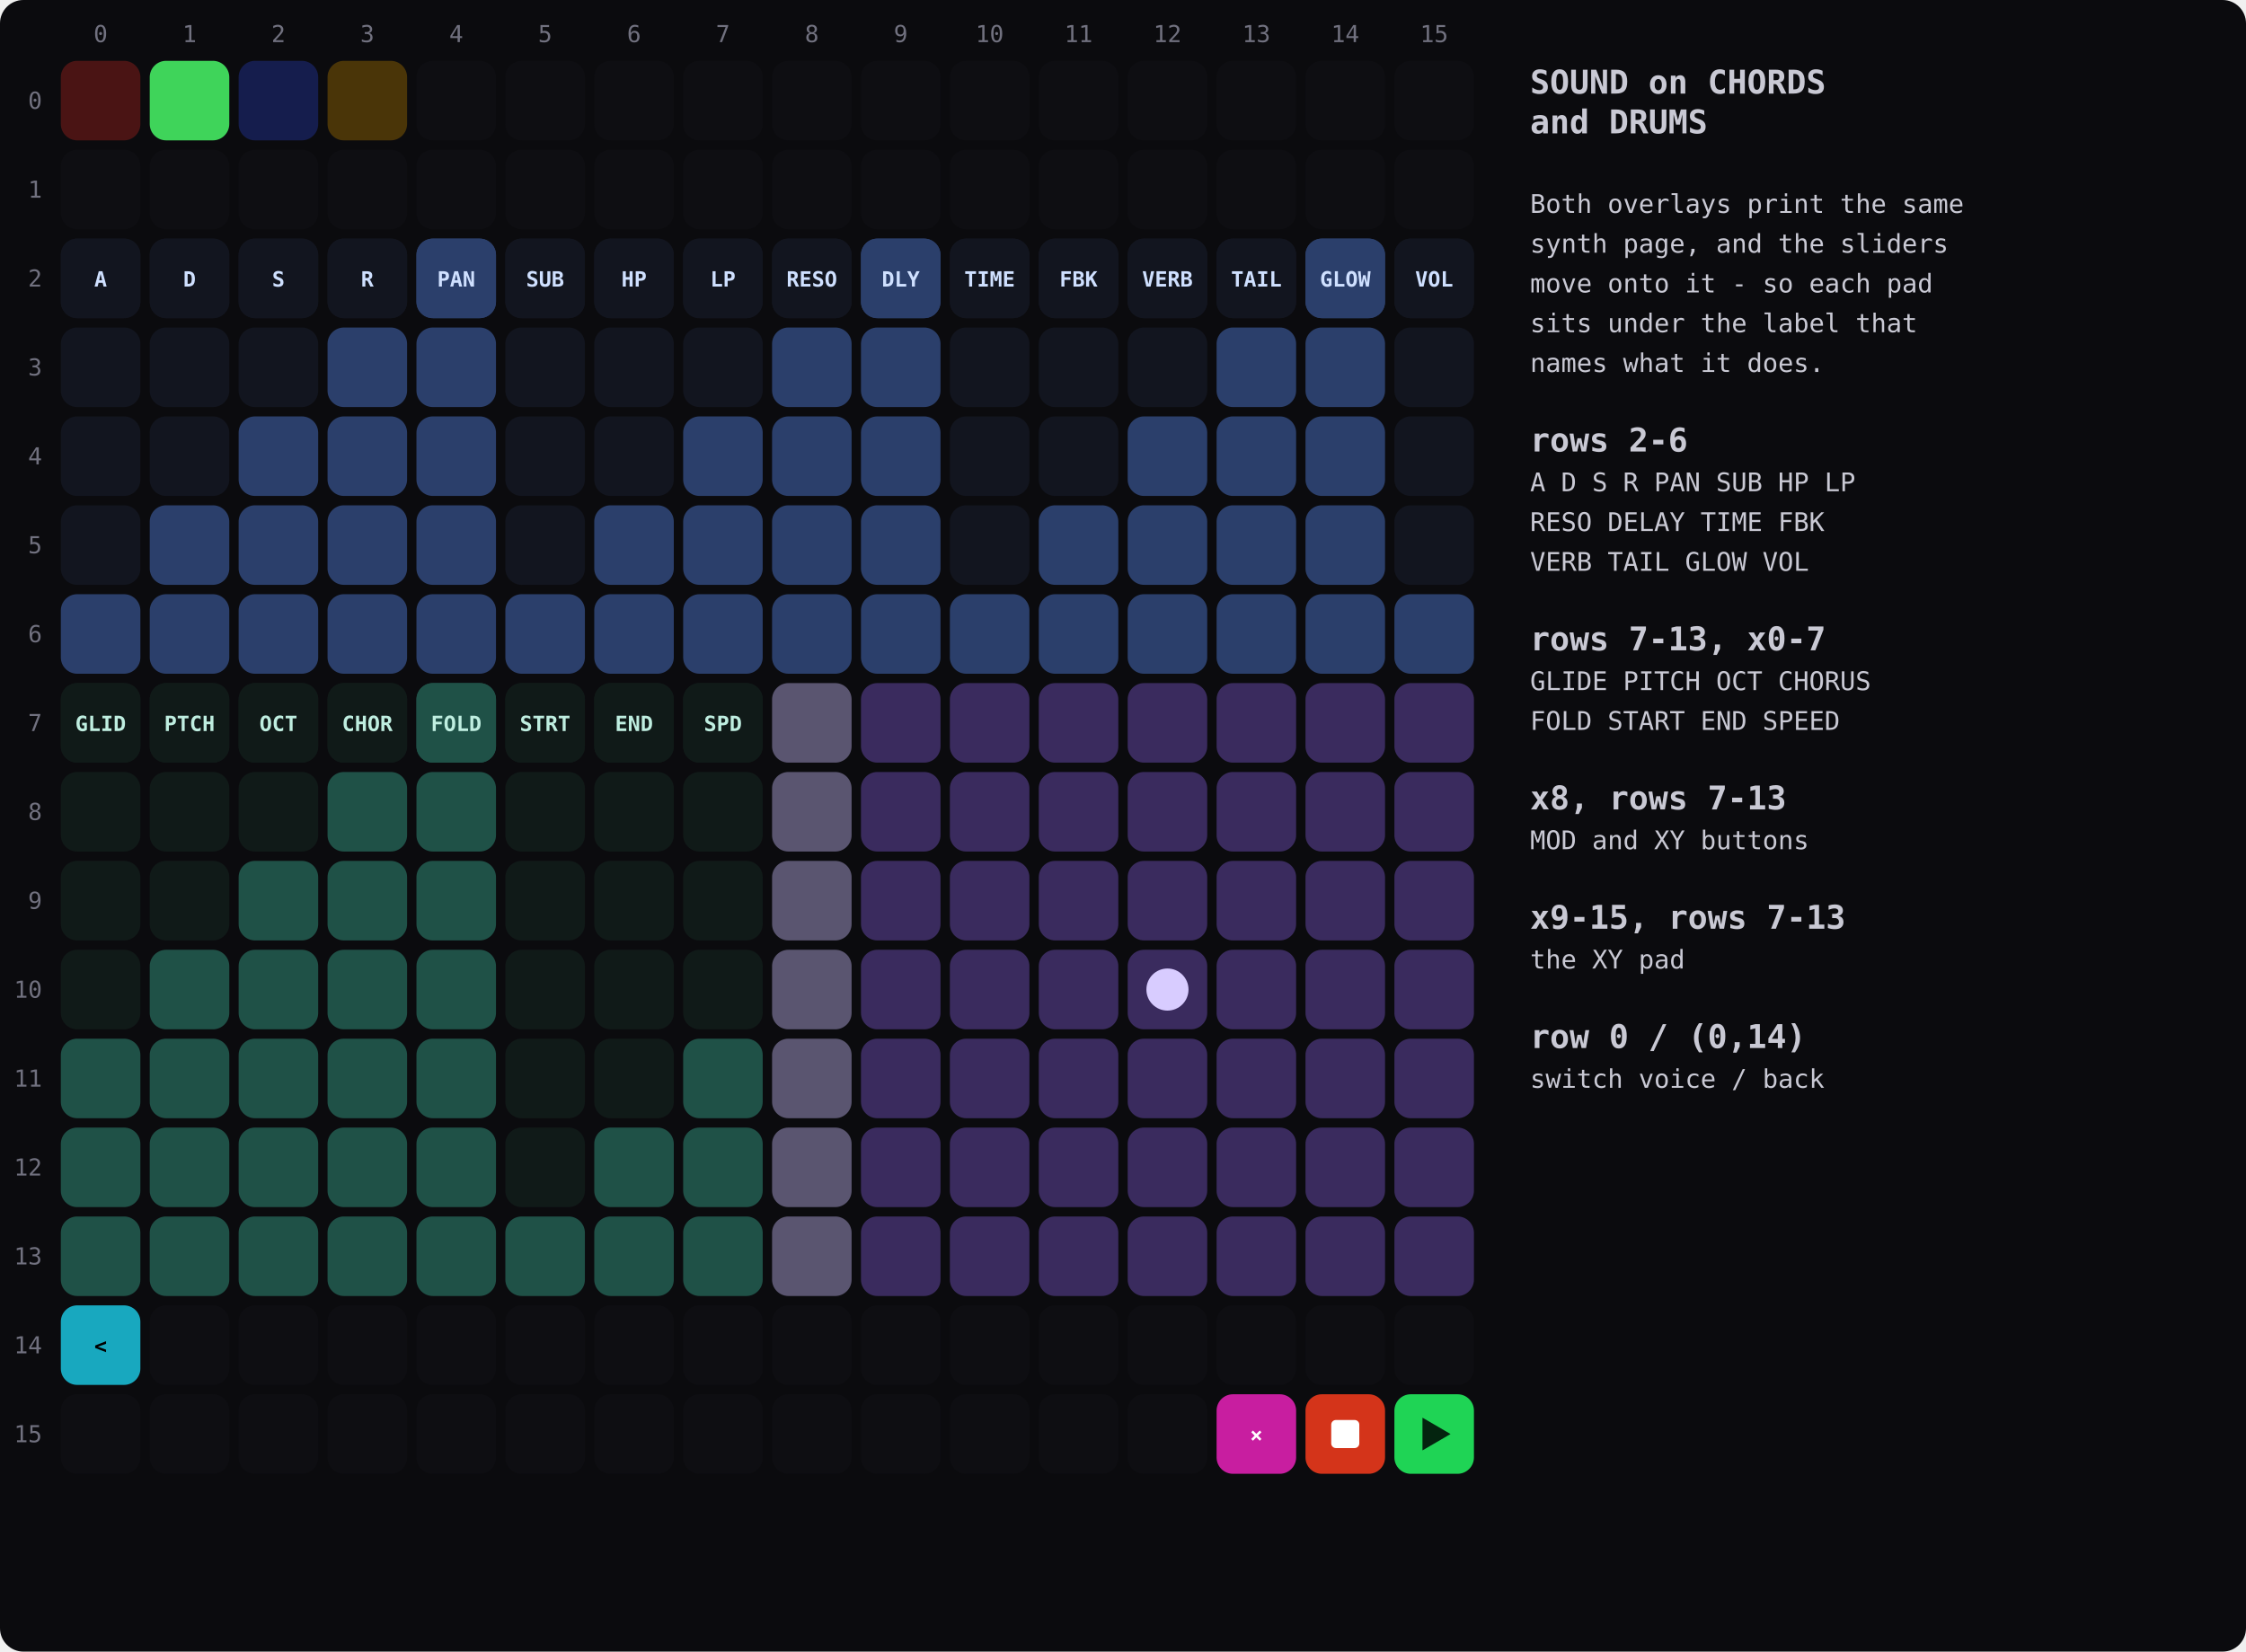
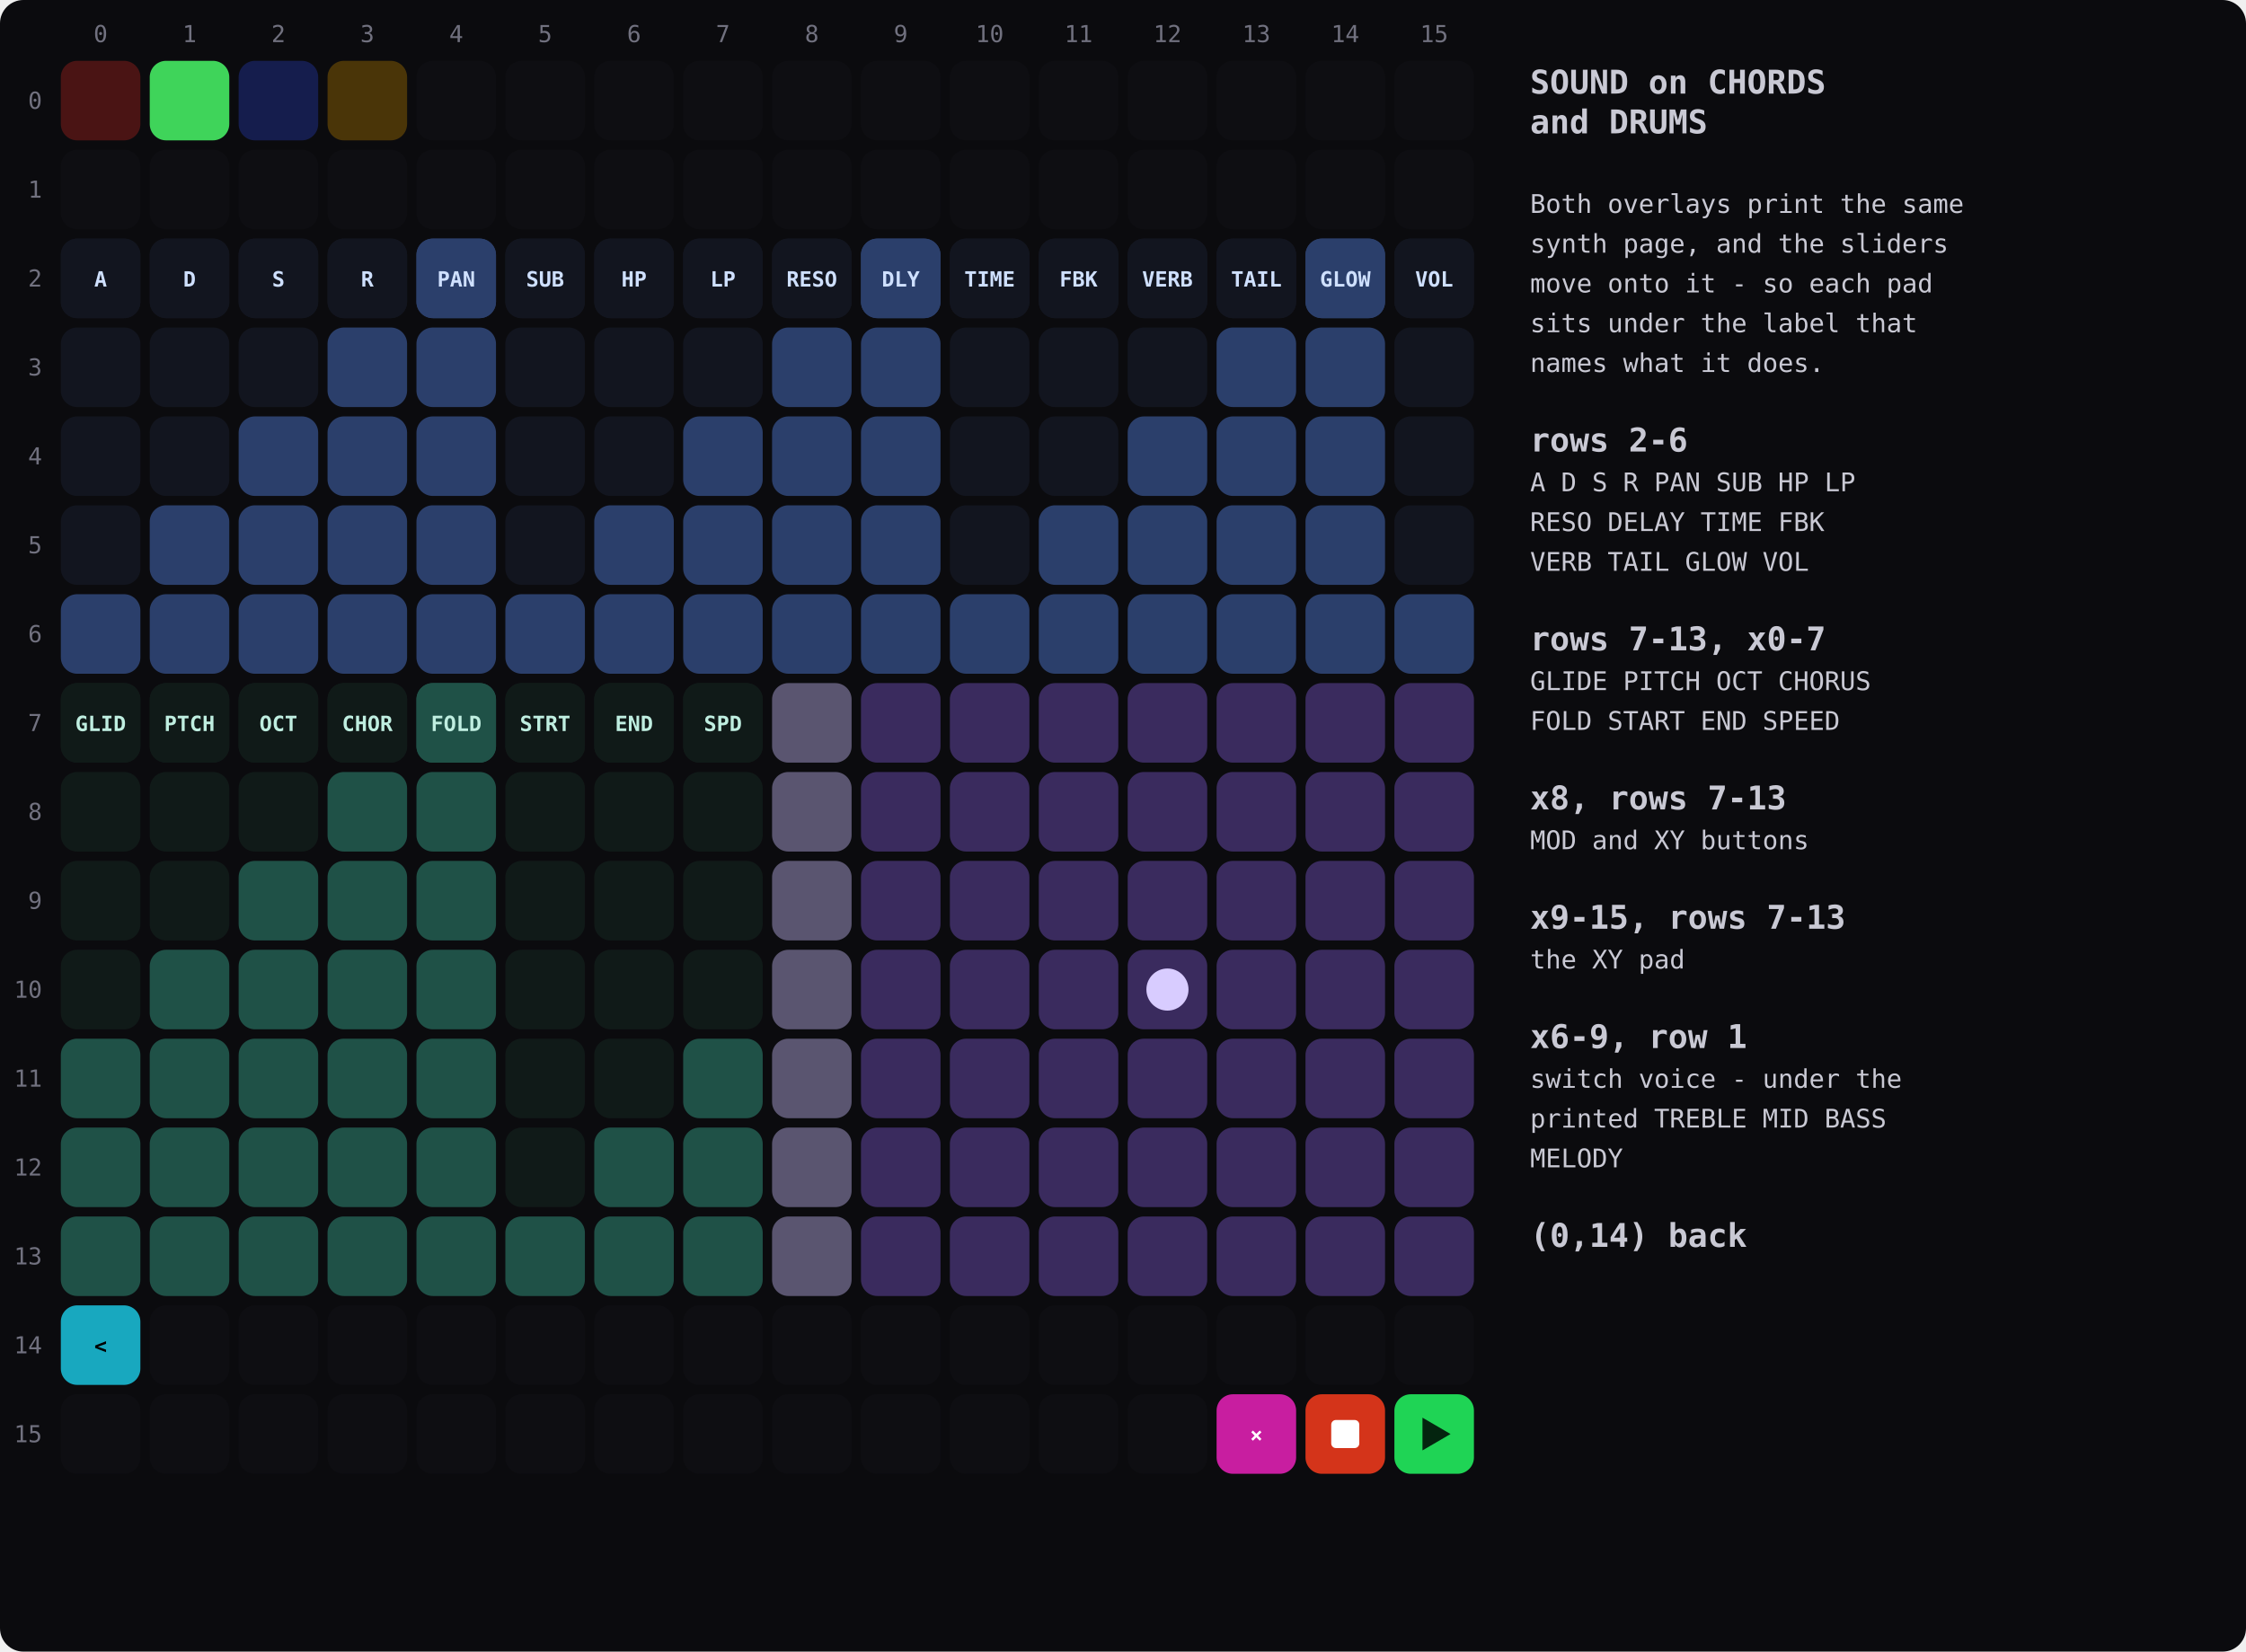
<svg xmlns="http://www.w3.org/2000/svg" width="960" height="706" viewBox="0 0 960 706" role="img" aria-label="plinky-life sound page on Chords and Drums">
  <rect width="960" height="706" rx="10" fill="#0b0b0e" />
  <style>text{font-family:ui-monospace,SFMono-Regular,Menlo,Consolas,monospace}.t{font-size:11px;fill:#c9c9d4}.h{font-size:14px;font-weight:700;fill:#c9c9d4}.k{font-size:10px;fill:#71717f}.p{font-size:9px;font-weight:700}</style>
  <text class="k" x="43.0" y="18" text-anchor="middle">0</text>
  <text class="k" x="18" y="46.5" text-anchor="end">0</text>
  <text class="k" x="81.0" y="18" text-anchor="middle">1</text>
  <text class="k" x="18" y="84.5" text-anchor="end">1</text>
  <text class="k" x="119.0" y="18" text-anchor="middle">2</text>
  <text class="k" x="18" y="122.5" text-anchor="end">2</text>
  <text class="k" x="157.0" y="18" text-anchor="middle">3</text>
  <text class="k" x="18" y="160.5" text-anchor="end">3</text>
  <text class="k" x="195.0" y="18" text-anchor="middle">4</text>
  <text class="k" x="18" y="198.5" text-anchor="end">4</text>
  <text class="k" x="233.0" y="18" text-anchor="middle">5</text>
  <text class="k" x="18" y="236.5" text-anchor="end">5</text>
  <text class="k" x="271.0" y="18" text-anchor="middle">6</text>
  <text class="k" x="18" y="274.5" text-anchor="end">6</text>
  <text class="k" x="309.0" y="18" text-anchor="middle">7</text>
  <text class="k" x="18" y="312.5" text-anchor="end">7</text>
  <text class="k" x="347.0" y="18" text-anchor="middle">8</text>
  <text class="k" x="18" y="350.5" text-anchor="end">8</text>
  <text class="k" x="385.0" y="18" text-anchor="middle">9</text>
  <text class="k" x="18" y="388.5" text-anchor="end">9</text>
  <text class="k" x="423.0" y="18" text-anchor="middle">10</text>
  <text class="k" x="18" y="426.5" text-anchor="end">10</text>
  <text class="k" x="461.0" y="18" text-anchor="middle">11</text>
  <text class="k" x="18" y="464.5" text-anchor="end">11</text>
  <text class="k" x="499.0" y="18" text-anchor="middle">12</text>
  <text class="k" x="18" y="502.5" text-anchor="end">12</text>
  <text class="k" x="537.0" y="18" text-anchor="middle">13</text>
  <text class="k" x="18" y="540.5" text-anchor="end">13</text>
  <text class="k" x="575.0" y="18" text-anchor="middle">14</text>
  <text class="k" x="18" y="578.5" text-anchor="end">14</text>
  <text class="k" x="613.0" y="18" text-anchor="middle">15</text>
  <text class="k" x="18" y="616.5" text-anchor="end">15</text>
  <rect x="26" y="26" width="34" height="34" rx="7" fill="#4a1414" />
  <rect x="64" y="26" width="34" height="34" rx="7" fill="#3fd45a" />
  <rect x="102" y="26" width="34" height="34" rx="7" fill="#151d4d" />
  <rect x="140" y="26" width="34" height="34" rx="7" fill="#4a3508" />
  <rect x="178" y="26" width="34" height="34" rx="7" fill="#0e0e12" />
  <rect x="216" y="26" width="34" height="34" rx="7" fill="#0e0e12" />
  <rect x="254" y="26" width="34" height="34" rx="7" fill="#0e0e12" />
  <rect x="292" y="26" width="34" height="34" rx="7" fill="#0e0e12" />
  <rect x="330" y="26" width="34" height="34" rx="7" fill="#0e0e12" />
  <rect x="368" y="26" width="34" height="34" rx="7" fill="#0e0e12" />
  <rect x="406" y="26" width="34" height="34" rx="7" fill="#0e0e12" />
  <rect x="444" y="26" width="34" height="34" rx="7" fill="#0e0e12" />
  <rect x="482" y="26" width="34" height="34" rx="7" fill="#0e0e12" />
  <rect x="520" y="26" width="34" height="34" rx="7" fill="#0e0e12" />
  <rect x="558" y="26" width="34" height="34" rx="7" fill="#0e0e12" />
  <rect x="596" y="26" width="34" height="34" rx="7" fill="#0e0e12" />
  <rect x="26" y="64" width="34" height="34" rx="7" fill="#0e0e12" />
  <rect x="64" y="64" width="34" height="34" rx="7" fill="#0e0e12" />
  <rect x="102" y="64" width="34" height="34" rx="7" fill="#0e0e12" />
  <rect x="140" y="64" width="34" height="34" rx="7" fill="#0e0e12" />
  <rect x="178" y="64" width="34" height="34" rx="7" fill="#0e0e12" />
  <rect x="216" y="64" width="34" height="34" rx="7" fill="#0e0e12" />
  <rect x="254" y="64" width="34" height="34" rx="7" fill="#0e0e12" />
  <rect x="292" y="64" width="34" height="34" rx="7" fill="#0e0e12" />
  <rect x="330" y="64" width="34" height="34" rx="7" fill="#0e0e12" />
  <rect x="368" y="64" width="34" height="34" rx="7" fill="#0e0e12" />
  <rect x="406" y="64" width="34" height="34" rx="7" fill="#0e0e12" />
  <rect x="444" y="64" width="34" height="34" rx="7" fill="#0e0e12" />
  <rect x="482" y="64" width="34" height="34" rx="7" fill="#0e0e12" />
  <rect x="520" y="64" width="34" height="34" rx="7" fill="#0e0e12" />
  <rect x="558" y="64" width="34" height="34" rx="7" fill="#0e0e12" />
  <rect x="596" y="64" width="34" height="34" rx="7" fill="#0e0e12" />
  <rect x="26" y="102" width="34" height="34" rx="7" fill="#12151f" />
  <rect x="26" y="102" width="34" height="34" rx="7" fill="#12151f" />
  <text class="p" x="43.0" y="122.5" text-anchor="middle" fill="#cfe0ff">A</text>
  <rect x="64" y="102" width="34" height="34" rx="7" fill="#12151f" />
  <rect x="64" y="102" width="34" height="34" rx="7" fill="#12151f" />
  <text class="p" x="81.0" y="122.5" text-anchor="middle" fill="#cfe0ff">D</text>
  <rect x="102" y="102" width="34" height="34" rx="7" fill="#12151f" />
  <rect x="102" y="102" width="34" height="34" rx="7" fill="#12151f" />
  <text class="p" x="119.0" y="122.5" text-anchor="middle" fill="#cfe0ff">S</text>
  <rect x="140" y="102" width="34" height="34" rx="7" fill="#12151f" />
  <rect x="140" y="102" width="34" height="34" rx="7" fill="#12151f" />
  <text class="p" x="157.0" y="122.5" text-anchor="middle" fill="#cfe0ff">R</text>
  <rect x="178" y="102" width="34" height="34" rx="7" fill="#2b3f6b" />
  <rect x="178" y="102" width="34" height="34" rx="7" fill="#2b3f6b" />
  <text class="p" x="195.0" y="122.5" text-anchor="middle" fill="#cfe0ff">PAN</text>
  <rect x="216" y="102" width="34" height="34" rx="7" fill="#12151f" />
  <rect x="216" y="102" width="34" height="34" rx="7" fill="#12151f" />
  <text class="p" x="233.0" y="122.5" text-anchor="middle" fill="#cfe0ff">SUB</text>
  <rect x="254" y="102" width="34" height="34" rx="7" fill="#12151f" />
  <rect x="254" y="102" width="34" height="34" rx="7" fill="#12151f" />
  <text class="p" x="271.0" y="122.5" text-anchor="middle" fill="#cfe0ff">HP</text>
  <rect x="292" y="102" width="34" height="34" rx="7" fill="#12151f" />
  <rect x="292" y="102" width="34" height="34" rx="7" fill="#12151f" />
  <text class="p" x="309.0" y="122.5" text-anchor="middle" fill="#cfe0ff">LP</text>
  <rect x="330" y="102" width="34" height="34" rx="7" fill="#12151f" />
  <rect x="330" y="102" width="34" height="34" rx="7" fill="#12151f" />
  <text class="p" x="347.0" y="122.5" text-anchor="middle" fill="#cfe0ff">RESO</text>
  <rect x="368" y="102" width="34" height="34" rx="7" fill="#2b3f6b" />
  <rect x="368" y="102" width="34" height="34" rx="7" fill="#2b3f6b" />
  <text class="p" x="385.0" y="122.5" text-anchor="middle" fill="#cfe0ff">DLY</text>
  <rect x="406" y="102" width="34" height="34" rx="7" fill="#12151f" />
  <rect x="406" y="102" width="34" height="34" rx="7" fill="#12151f" />
  <text class="p" x="423.0" y="122.5" text-anchor="middle" fill="#cfe0ff">TIME</text>
  <rect x="444" y="102" width="34" height="34" rx="7" fill="#12151f" />
  <rect x="444" y="102" width="34" height="34" rx="7" fill="#12151f" />
  <text class="p" x="461.0" y="122.5" text-anchor="middle" fill="#cfe0ff">FBK</text>
  <rect x="482" y="102" width="34" height="34" rx="7" fill="#12151f" />
  <rect x="482" y="102" width="34" height="34" rx="7" fill="#12151f" />
  <text class="p" x="499.0" y="122.5" text-anchor="middle" fill="#cfe0ff">VERB</text>
  <rect x="520" y="102" width="34" height="34" rx="7" fill="#12151f" />
  <rect x="520" y="102" width="34" height="34" rx="7" fill="#12151f" />
  <text class="p" x="537.0" y="122.5" text-anchor="middle" fill="#cfe0ff">TAIL</text>
  <rect x="558" y="102" width="34" height="34" rx="7" fill="#2b3f6b" />
  <rect x="558" y="102" width="34" height="34" rx="7" fill="#2b3f6b" />
  <text class="p" x="575.0" y="122.5" text-anchor="middle" fill="#cfe0ff">GLOW</text>
  <rect x="596" y="102" width="34" height="34" rx="7" fill="#12151f" />
  <rect x="596" y="102" width="34" height="34" rx="7" fill="#12151f" />
  <text class="p" x="613.0" y="122.5" text-anchor="middle" fill="#cfe0ff">VOL</text>
  <rect x="26" y="140" width="34" height="34" rx="7" fill="#12151f" />
  <rect x="64" y="140" width="34" height="34" rx="7" fill="#12151f" />
  <rect x="102" y="140" width="34" height="34" rx="7" fill="#12151f" />
  <rect x="140" y="140" width="34" height="34" rx="7" fill="#2b3f6b" />
  <rect x="178" y="140" width="34" height="34" rx="7" fill="#2b3f6b" />
  <rect x="216" y="140" width="34" height="34" rx="7" fill="#12151f" />
  <rect x="254" y="140" width="34" height="34" rx="7" fill="#12151f" />
  <rect x="292" y="140" width="34" height="34" rx="7" fill="#12151f" />
  <rect x="330" y="140" width="34" height="34" rx="7" fill="#2b3f6b" />
  <rect x="368" y="140" width="34" height="34" rx="7" fill="#2b3f6b" />
  <rect x="406" y="140" width="34" height="34" rx="7" fill="#12151f" />
  <rect x="444" y="140" width="34" height="34" rx="7" fill="#12151f" />
  <rect x="482" y="140" width="34" height="34" rx="7" fill="#12151f" />
  <rect x="520" y="140" width="34" height="34" rx="7" fill="#2b3f6b" />
  <rect x="558" y="140" width="34" height="34" rx="7" fill="#2b3f6b" />
  <rect x="596" y="140" width="34" height="34" rx="7" fill="#12151f" />
  <rect x="26" y="178" width="34" height="34" rx="7" fill="#12151f" />
  <rect x="64" y="178" width="34" height="34" rx="7" fill="#12151f" />
  <rect x="102" y="178" width="34" height="34" rx="7" fill="#2b3f6b" />
  <rect x="140" y="178" width="34" height="34" rx="7" fill="#2b3f6b" />
  <rect x="178" y="178" width="34" height="34" rx="7" fill="#2b3f6b" />
  <rect x="216" y="178" width="34" height="34" rx="7" fill="#12151f" />
  <rect x="254" y="178" width="34" height="34" rx="7" fill="#12151f" />
  <rect x="292" y="178" width="34" height="34" rx="7" fill="#2b3f6b" />
  <rect x="330" y="178" width="34" height="34" rx="7" fill="#2b3f6b" />
  <rect x="368" y="178" width="34" height="34" rx="7" fill="#2b3f6b" />
  <rect x="406" y="178" width="34" height="34" rx="7" fill="#12151f" />
  <rect x="444" y="178" width="34" height="34" rx="7" fill="#12151f" />
  <rect x="482" y="178" width="34" height="34" rx="7" fill="#2b3f6b" />
  <rect x="520" y="178" width="34" height="34" rx="7" fill="#2b3f6b" />
  <rect x="558" y="178" width="34" height="34" rx="7" fill="#2b3f6b" />
  <rect x="596" y="178" width="34" height="34" rx="7" fill="#12151f" />
  <rect x="26" y="216" width="34" height="34" rx="7" fill="#12151f" />
  <rect x="64" y="216" width="34" height="34" rx="7" fill="#2b3f6b" />
  <rect x="102" y="216" width="34" height="34" rx="7" fill="#2b3f6b" />
  <rect x="140" y="216" width="34" height="34" rx="7" fill="#2b3f6b" />
  <rect x="178" y="216" width="34" height="34" rx="7" fill="#2b3f6b" />
  <rect x="216" y="216" width="34" height="34" rx="7" fill="#12151f" />
  <rect x="254" y="216" width="34" height="34" rx="7" fill="#2b3f6b" />
  <rect x="292" y="216" width="34" height="34" rx="7" fill="#2b3f6b" />
  <rect x="330" y="216" width="34" height="34" rx="7" fill="#2b3f6b" />
  <rect x="368" y="216" width="34" height="34" rx="7" fill="#2b3f6b" />
  <rect x="406" y="216" width="34" height="34" rx="7" fill="#12151f" />
  <rect x="444" y="216" width="34" height="34" rx="7" fill="#2b3f6b" />
  <rect x="482" y="216" width="34" height="34" rx="7" fill="#2b3f6b" />
  <rect x="520" y="216" width="34" height="34" rx="7" fill="#2b3f6b" />
  <rect x="558" y="216" width="34" height="34" rx="7" fill="#2b3f6b" />
  <rect x="596" y="216" width="34" height="34" rx="7" fill="#12151f" />
  <rect x="26" y="254" width="34" height="34" rx="7" fill="#2b3f6b" />
  <rect x="64" y="254" width="34" height="34" rx="7" fill="#2b3f6b" />
  <rect x="102" y="254" width="34" height="34" rx="7" fill="#2b3f6b" />
  <rect x="140" y="254" width="34" height="34" rx="7" fill="#2b3f6b" />
  <rect x="178" y="254" width="34" height="34" rx="7" fill="#2b3f6b" />
  <rect x="216" y="254" width="34" height="34" rx="7" fill="#2b3f6b" />
  <rect x="254" y="254" width="34" height="34" rx="7" fill="#2b3f6b" />
  <rect x="292" y="254" width="34" height="34" rx="7" fill="#2b3f6b" />
  <rect x="330" y="254" width="34" height="34" rx="7" fill="#2b3f6b" />
  <rect x="368" y="254" width="34" height="34" rx="7" fill="#2b3f6b" />
  <rect x="406" y="254" width="34" height="34" rx="7" fill="#2b3f6b" />
  <rect x="444" y="254" width="34" height="34" rx="7" fill="#2b3f6b" />
  <rect x="482" y="254" width="34" height="34" rx="7" fill="#2b3f6b" />
  <rect x="520" y="254" width="34" height="34" rx="7" fill="#2b3f6b" />
  <rect x="558" y="254" width="34" height="34" rx="7" fill="#2b3f6b" />
  <rect x="596" y="254" width="34" height="34" rx="7" fill="#2b3f6b" />
  <rect x="26" y="292" width="34" height="34" rx="7" fill="#101a18" />
  <rect x="26" y="292" width="34" height="34" rx="7" fill="#101a18" />
  <text class="p" x="43.0" y="312.5" text-anchor="middle" fill="#bfeee0">GLID</text>
  <rect x="64" y="292" width="34" height="34" rx="7" fill="#101a18" />
  <rect x="64" y="292" width="34" height="34" rx="7" fill="#101a18" />
  <text class="p" x="81.0" y="312.5" text-anchor="middle" fill="#bfeee0">PTCH</text>
  <rect x="102" y="292" width="34" height="34" rx="7" fill="#101a18" />
  <rect x="102" y="292" width="34" height="34" rx="7" fill="#101a18" />
  <text class="p" x="119.0" y="312.5" text-anchor="middle" fill="#bfeee0">OCT</text>
  <rect x="140" y="292" width="34" height="34" rx="7" fill="#101a18" />
  <rect x="140" y="292" width="34" height="34" rx="7" fill="#101a18" />
  <text class="p" x="157.0" y="312.5" text-anchor="middle" fill="#bfeee0">CHOR</text>
  <rect x="178" y="292" width="34" height="34" rx="7" fill="#1f5147" />
  <rect x="178" y="292" width="34" height="34" rx="7" fill="#1f5147" />
  <text class="p" x="195.0" y="312.5" text-anchor="middle" fill="#bfeee0">FOLD</text>
  <rect x="216" y="292" width="34" height="34" rx="7" fill="#101a18" />
  <rect x="216" y="292" width="34" height="34" rx="7" fill="#101a18" />
  <text class="p" x="233.0" y="312.5" text-anchor="middle" fill="#bfeee0">STRT</text>
  <rect x="254" y="292" width="34" height="34" rx="7" fill="#101a18" />
  <rect x="254" y="292" width="34" height="34" rx="7" fill="#101a18" />
  <text class="p" x="271.0" y="312.5" text-anchor="middle" fill="#bfeee0">END</text>
  <rect x="292" y="292" width="34" height="34" rx="7" fill="#101a18" />
  <rect x="292" y="292" width="34" height="34" rx="7" fill="#101a18" />
  <text class="p" x="309.0" y="312.5" text-anchor="middle" fill="#bfeee0">SPD</text>
  <rect x="330" y="292" width="34" height="34" rx="7" fill="#5a5570" />
  <rect x="368" y="292" width="34" height="34" rx="7" fill="#3a2b5e" />
  <rect x="406" y="292" width="34" height="34" rx="7" fill="#3a2b5e" />
  <rect x="444" y="292" width="34" height="34" rx="7" fill="#3a2b5e" />
  <rect x="482" y="292" width="34" height="34" rx="7" fill="#3a2b5e" />
  <rect x="520" y="292" width="34" height="34" rx="7" fill="#3a2b5e" />
  <rect x="558" y="292" width="34" height="34" rx="7" fill="#3a2b5e" />
  <rect x="596" y="292" width="34" height="34" rx="7" fill="#3a2b5e" />
  <rect x="26" y="330" width="34" height="34" rx="7" fill="#101a18" />
  <rect x="64" y="330" width="34" height="34" rx="7" fill="#101a18" />
  <rect x="102" y="330" width="34" height="34" rx="7" fill="#101a18" />
  <rect x="140" y="330" width="34" height="34" rx="7" fill="#1f5147" />
  <rect x="178" y="330" width="34" height="34" rx="7" fill="#1f5147" />
  <rect x="216" y="330" width="34" height="34" rx="7" fill="#101a18" />
  <rect x="254" y="330" width="34" height="34" rx="7" fill="#101a18" />
  <rect x="292" y="330" width="34" height="34" rx="7" fill="#101a18" />
  <rect x="330" y="330" width="34" height="34" rx="7" fill="#5a5570" />
  <rect x="368" y="330" width="34" height="34" rx="7" fill="#3a2b5e" />
  <rect x="406" y="330" width="34" height="34" rx="7" fill="#3a2b5e" />
  <rect x="444" y="330" width="34" height="34" rx="7" fill="#3a2b5e" />
  <rect x="482" y="330" width="34" height="34" rx="7" fill="#3a2b5e" />
  <rect x="520" y="330" width="34" height="34" rx="7" fill="#3a2b5e" />
  <rect x="558" y="330" width="34" height="34" rx="7" fill="#3a2b5e" />
  <rect x="596" y="330" width="34" height="34" rx="7" fill="#3a2b5e" />
  <rect x="26" y="368" width="34" height="34" rx="7" fill="#101a18" />
  <rect x="64" y="368" width="34" height="34" rx="7" fill="#101a18" />
  <rect x="102" y="368" width="34" height="34" rx="7" fill="#1f5147" />
  <rect x="140" y="368" width="34" height="34" rx="7" fill="#1f5147" />
  <rect x="178" y="368" width="34" height="34" rx="7" fill="#1f5147" />
  <rect x="216" y="368" width="34" height="34" rx="7" fill="#101a18" />
  <rect x="254" y="368" width="34" height="34" rx="7" fill="#101a18" />
  <rect x="292" y="368" width="34" height="34" rx="7" fill="#101a18" />
  <rect x="330" y="368" width="34" height="34" rx="7" fill="#5a5570" />
  <rect x="368" y="368" width="34" height="34" rx="7" fill="#3a2b5e" />
  <rect x="406" y="368" width="34" height="34" rx="7" fill="#3a2b5e" />
  <rect x="444" y="368" width="34" height="34" rx="7" fill="#3a2b5e" />
  <rect x="482" y="368" width="34" height="34" rx="7" fill="#3a2b5e" />
  <rect x="520" y="368" width="34" height="34" rx="7" fill="#3a2b5e" />
  <rect x="558" y="368" width="34" height="34" rx="7" fill="#3a2b5e" />
  <rect x="596" y="368" width="34" height="34" rx="7" fill="#3a2b5e" />
  <rect x="26" y="406" width="34" height="34" rx="7" fill="#101a18" />
  <rect x="64" y="406" width="34" height="34" rx="7" fill="#1f5147" />
  <rect x="102" y="406" width="34" height="34" rx="7" fill="#1f5147" />
  <rect x="140" y="406" width="34" height="34" rx="7" fill="#1f5147" />
  <rect x="178" y="406" width="34" height="34" rx="7" fill="#1f5147" />
  <rect x="216" y="406" width="34" height="34" rx="7" fill="#101a18" />
  <rect x="254" y="406" width="34" height="34" rx="7" fill="#101a18" />
  <rect x="292" y="406" width="34" height="34" rx="7" fill="#101a18" />
  <rect x="330" y="406" width="34" height="34" rx="7" fill="#5a5570" />
  <rect x="368" y="406" width="34" height="34" rx="7" fill="#3a2b5e" />
  <rect x="406" y="406" width="34" height="34" rx="7" fill="#3a2b5e" />
  <rect x="444" y="406" width="34" height="34" rx="7" fill="#3a2b5e" />
  <rect x="482" y="406" width="34" height="34" rx="7" fill="#3a2b5e" />
  <rect x="520" y="406" width="34" height="34" rx="7" fill="#3a2b5e" />
  <rect x="558" y="406" width="34" height="34" rx="7" fill="#3a2b5e" />
  <rect x="596" y="406" width="34" height="34" rx="7" fill="#3a2b5e" />
  <rect x="26" y="444" width="34" height="34" rx="7" fill="#1f5147" />
  <rect x="64" y="444" width="34" height="34" rx="7" fill="#1f5147" />
  <rect x="102" y="444" width="34" height="34" rx="7" fill="#1f5147" />
  <rect x="140" y="444" width="34" height="34" rx="7" fill="#1f5147" />
  <rect x="178" y="444" width="34" height="34" rx="7" fill="#1f5147" />
  <rect x="216" y="444" width="34" height="34" rx="7" fill="#101a18" />
  <rect x="254" y="444" width="34" height="34" rx="7" fill="#101a18" />
  <rect x="292" y="444" width="34" height="34" rx="7" fill="#1f5147" />
  <rect x="330" y="444" width="34" height="34" rx="7" fill="#5a5570" />
  <rect x="368" y="444" width="34" height="34" rx="7" fill="#3a2b5e" />
  <rect x="406" y="444" width="34" height="34" rx="7" fill="#3a2b5e" />
  <rect x="444" y="444" width="34" height="34" rx="7" fill="#3a2b5e" />
  <rect x="482" y="444" width="34" height="34" rx="7" fill="#3a2b5e" />
  <rect x="520" y="444" width="34" height="34" rx="7" fill="#3a2b5e" />
  <rect x="558" y="444" width="34" height="34" rx="7" fill="#3a2b5e" />
  <rect x="596" y="444" width="34" height="34" rx="7" fill="#3a2b5e" />
  <rect x="26" y="482" width="34" height="34" rx="7" fill="#1f5147" />
  <rect x="64" y="482" width="34" height="34" rx="7" fill="#1f5147" />
  <rect x="102" y="482" width="34" height="34" rx="7" fill="#1f5147" />
  <rect x="140" y="482" width="34" height="34" rx="7" fill="#1f5147" />
  <rect x="178" y="482" width="34" height="34" rx="7" fill="#1f5147" />
  <rect x="216" y="482" width="34" height="34" rx="7" fill="#101a18" />
  <rect x="254" y="482" width="34" height="34" rx="7" fill="#1f5147" />
  <rect x="292" y="482" width="34" height="34" rx="7" fill="#1f5147" />
  <rect x="330" y="482" width="34" height="34" rx="7" fill="#5a5570" />
  <rect x="368" y="482" width="34" height="34" rx="7" fill="#3a2b5e" />
  <rect x="406" y="482" width="34" height="34" rx="7" fill="#3a2b5e" />
  <rect x="444" y="482" width="34" height="34" rx="7" fill="#3a2b5e" />
  <rect x="482" y="482" width="34" height="34" rx="7" fill="#3a2b5e" />
  <rect x="520" y="482" width="34" height="34" rx="7" fill="#3a2b5e" />
  <rect x="558" y="482" width="34" height="34" rx="7" fill="#3a2b5e" />
  <rect x="596" y="482" width="34" height="34" rx="7" fill="#3a2b5e" />
  <rect x="26" y="520" width="34" height="34" rx="7" fill="#1f5147" />
  <rect x="64" y="520" width="34" height="34" rx="7" fill="#1f5147" />
  <rect x="102" y="520" width="34" height="34" rx="7" fill="#1f5147" />
  <rect x="140" y="520" width="34" height="34" rx="7" fill="#1f5147" />
  <rect x="178" y="520" width="34" height="34" rx="7" fill="#1f5147" />
  <rect x="216" y="520" width="34" height="34" rx="7" fill="#1f5147" />
  <rect x="254" y="520" width="34" height="34" rx="7" fill="#1f5147" />
  <rect x="292" y="520" width="34" height="34" rx="7" fill="#1f5147" />
  <rect x="330" y="520" width="34" height="34" rx="7" fill="#5a5570" />
  <rect x="368" y="520" width="34" height="34" rx="7" fill="#3a2b5e" />
  <rect x="406" y="520" width="34" height="34" rx="7" fill="#3a2b5e" />
  <rect x="444" y="520" width="34" height="34" rx="7" fill="#3a2b5e" />
  <rect x="482" y="520" width="34" height="34" rx="7" fill="#3a2b5e" />
  <rect x="520" y="520" width="34" height="34" rx="7" fill="#3a2b5e" />
  <rect x="558" y="520" width="34" height="34" rx="7" fill="#3a2b5e" />
  <rect x="596" y="520" width="34" height="34" rx="7" fill="#3a2b5e" />
  <rect x="26" y="558" width="34" height="34" rx="7" fill="#18a8bf" />
  <text class="p" x="43.0" y="578.5" text-anchor="middle" fill="#000">&lt;</text>
  <rect x="64" y="558" width="34" height="34" rx="7" fill="#0e0e12" />
  <rect x="102" y="558" width="34" height="34" rx="7" fill="#0e0e12" />
  <rect x="140" y="558" width="34" height="34" rx="7" fill="#0e0e12" />
  <rect x="178" y="558" width="34" height="34" rx="7" fill="#0e0e12" />
  <rect x="216" y="558" width="34" height="34" rx="7" fill="#0e0e12" />
  <rect x="254" y="558" width="34" height="34" rx="7" fill="#0e0e12" />
  <rect x="292" y="558" width="34" height="34" rx="7" fill="#0e0e12" />
  <rect x="330" y="558" width="34" height="34" rx="7" fill="#0e0e12" />
  <rect x="368" y="558" width="34" height="34" rx="7" fill="#0e0e12" />
  <rect x="406" y="558" width="34" height="34" rx="7" fill="#0e0e12" />
  <rect x="444" y="558" width="34" height="34" rx="7" fill="#0e0e12" />
  <rect x="482" y="558" width="34" height="34" rx="7" fill="#0e0e12" />
  <rect x="520" y="558" width="34" height="34" rx="7" fill="#0e0e12" />
  <rect x="558" y="558" width="34" height="34" rx="7" fill="#0e0e12" />
  <rect x="596" y="558" width="34" height="34" rx="7" fill="#0e0e12" />
  <rect x="26" y="596" width="34" height="34" rx="7" fill="#0e0e12" />
  <rect x="64" y="596" width="34" height="34" rx="7" fill="#0e0e12" />
  <rect x="102" y="596" width="34" height="34" rx="7" fill="#0e0e12" />
  <rect x="140" y="596" width="34" height="34" rx="7" fill="#0e0e12" />
  <rect x="178" y="596" width="34" height="34" rx="7" fill="#0e0e12" />
  <rect x="216" y="596" width="34" height="34" rx="7" fill="#0e0e12" />
  <rect x="254" y="596" width="34" height="34" rx="7" fill="#0e0e12" />
  <rect x="292" y="596" width="34" height="34" rx="7" fill="#0e0e12" />
  <rect x="330" y="596" width="34" height="34" rx="7" fill="#0e0e12" />
  <rect x="368" y="596" width="34" height="34" rx="7" fill="#0e0e12" />
  <rect x="406" y="596" width="34" height="34" rx="7" fill="#0e0e12" />
  <rect x="444" y="596" width="34" height="34" rx="7" fill="#0e0e12" />
  <rect x="482" y="596" width="34" height="34" rx="7" fill="#0e0e12" />
  <circle cx="499.0" cy="423.0" r="9" fill="#d8ccff" />
  <rect x="520" y="596" width="34" height="34" rx="7" fill="#c81ea0" />
  <text class="p" x="537.0" y="616.5" text-anchor="middle" fill="#fff">×</text>
  <rect x="558" y="596" width="34" height="34" rx="7" fill="#d4341a" />
  <rect x="596" y="596" width="34" height="34" rx="7" fill="#1fd455" />
  <rect x="569" y="607" width="12" height="12" rx="2" fill="#fff" />
  <path d="M608 606 L620 613 L608 620 Z" fill="#04240f" />
  <text class="h" x="654" y="40">SOUND on CHORDS</text>
  <text class="h" x="654" y="57">and DRUMS</text>
  <text class="t" x="654" y="74" />
  <text class="t" x="654" y="91">Both overlays print the same</text>
  <text class="t" x="654" y="108">synth page, and the sliders</text>
  <text class="t" x="654" y="125">move onto it - so each pad</text>
  <text class="t" x="654" y="142">sits under the label that</text>
  <text class="t" x="654" y="159">names what it does.</text>
  <text class="t" x="654" y="176" />
  <text class="h" x="654" y="193">rows 2-6</text>
  <text class="t" x="654" y="210">A D S R PAN SUB HP LP</text>
  <text class="t" x="654" y="227">RESO DELAY TIME FBK</text>
  <text class="t" x="654" y="244">VERB TAIL GLOW VOL</text>
  <text class="t" x="654" y="261" />
  <text class="h" x="654" y="278">rows 7-13, x0-7</text>
  <text class="t" x="654" y="295">GLIDE PITCH OCT CHORUS</text>
  <text class="t" x="654" y="312">FOLD START END SPEED</text>
  <text class="t" x="654" y="329" />
  <text class="h" x="654" y="346">x8, rows 7-13</text>
  <text class="t" x="654" y="363">MOD and XY buttons</text>
  <text class="t" x="654" y="380" />
  <text class="h" x="654" y="397">x9-15, rows 7-13</text>
  <text class="t" x="654" y="414">the XY pad</text>
  <text class="t" x="654" y="431" />
-   <text class="h" x="654" y="448">row 0 / (0,14)</text>
-   <text class="t" x="654" y="465">switch voice / back</text>
+   <text class="h" x="654" y="448">x6-9, row 1</text>
+   <text class="t" x="654" y="465">switch voice - under the</text>
+   <text class="t" x="654" y="482">printed TREBLE MID BASS</text>
+   <text class="t" x="654" y="499">MELODY</text>
+   <text class="t" x="654" y="516" />
+   <text class="h" x="654" y="533">(0,14)  back</text>
</svg>
